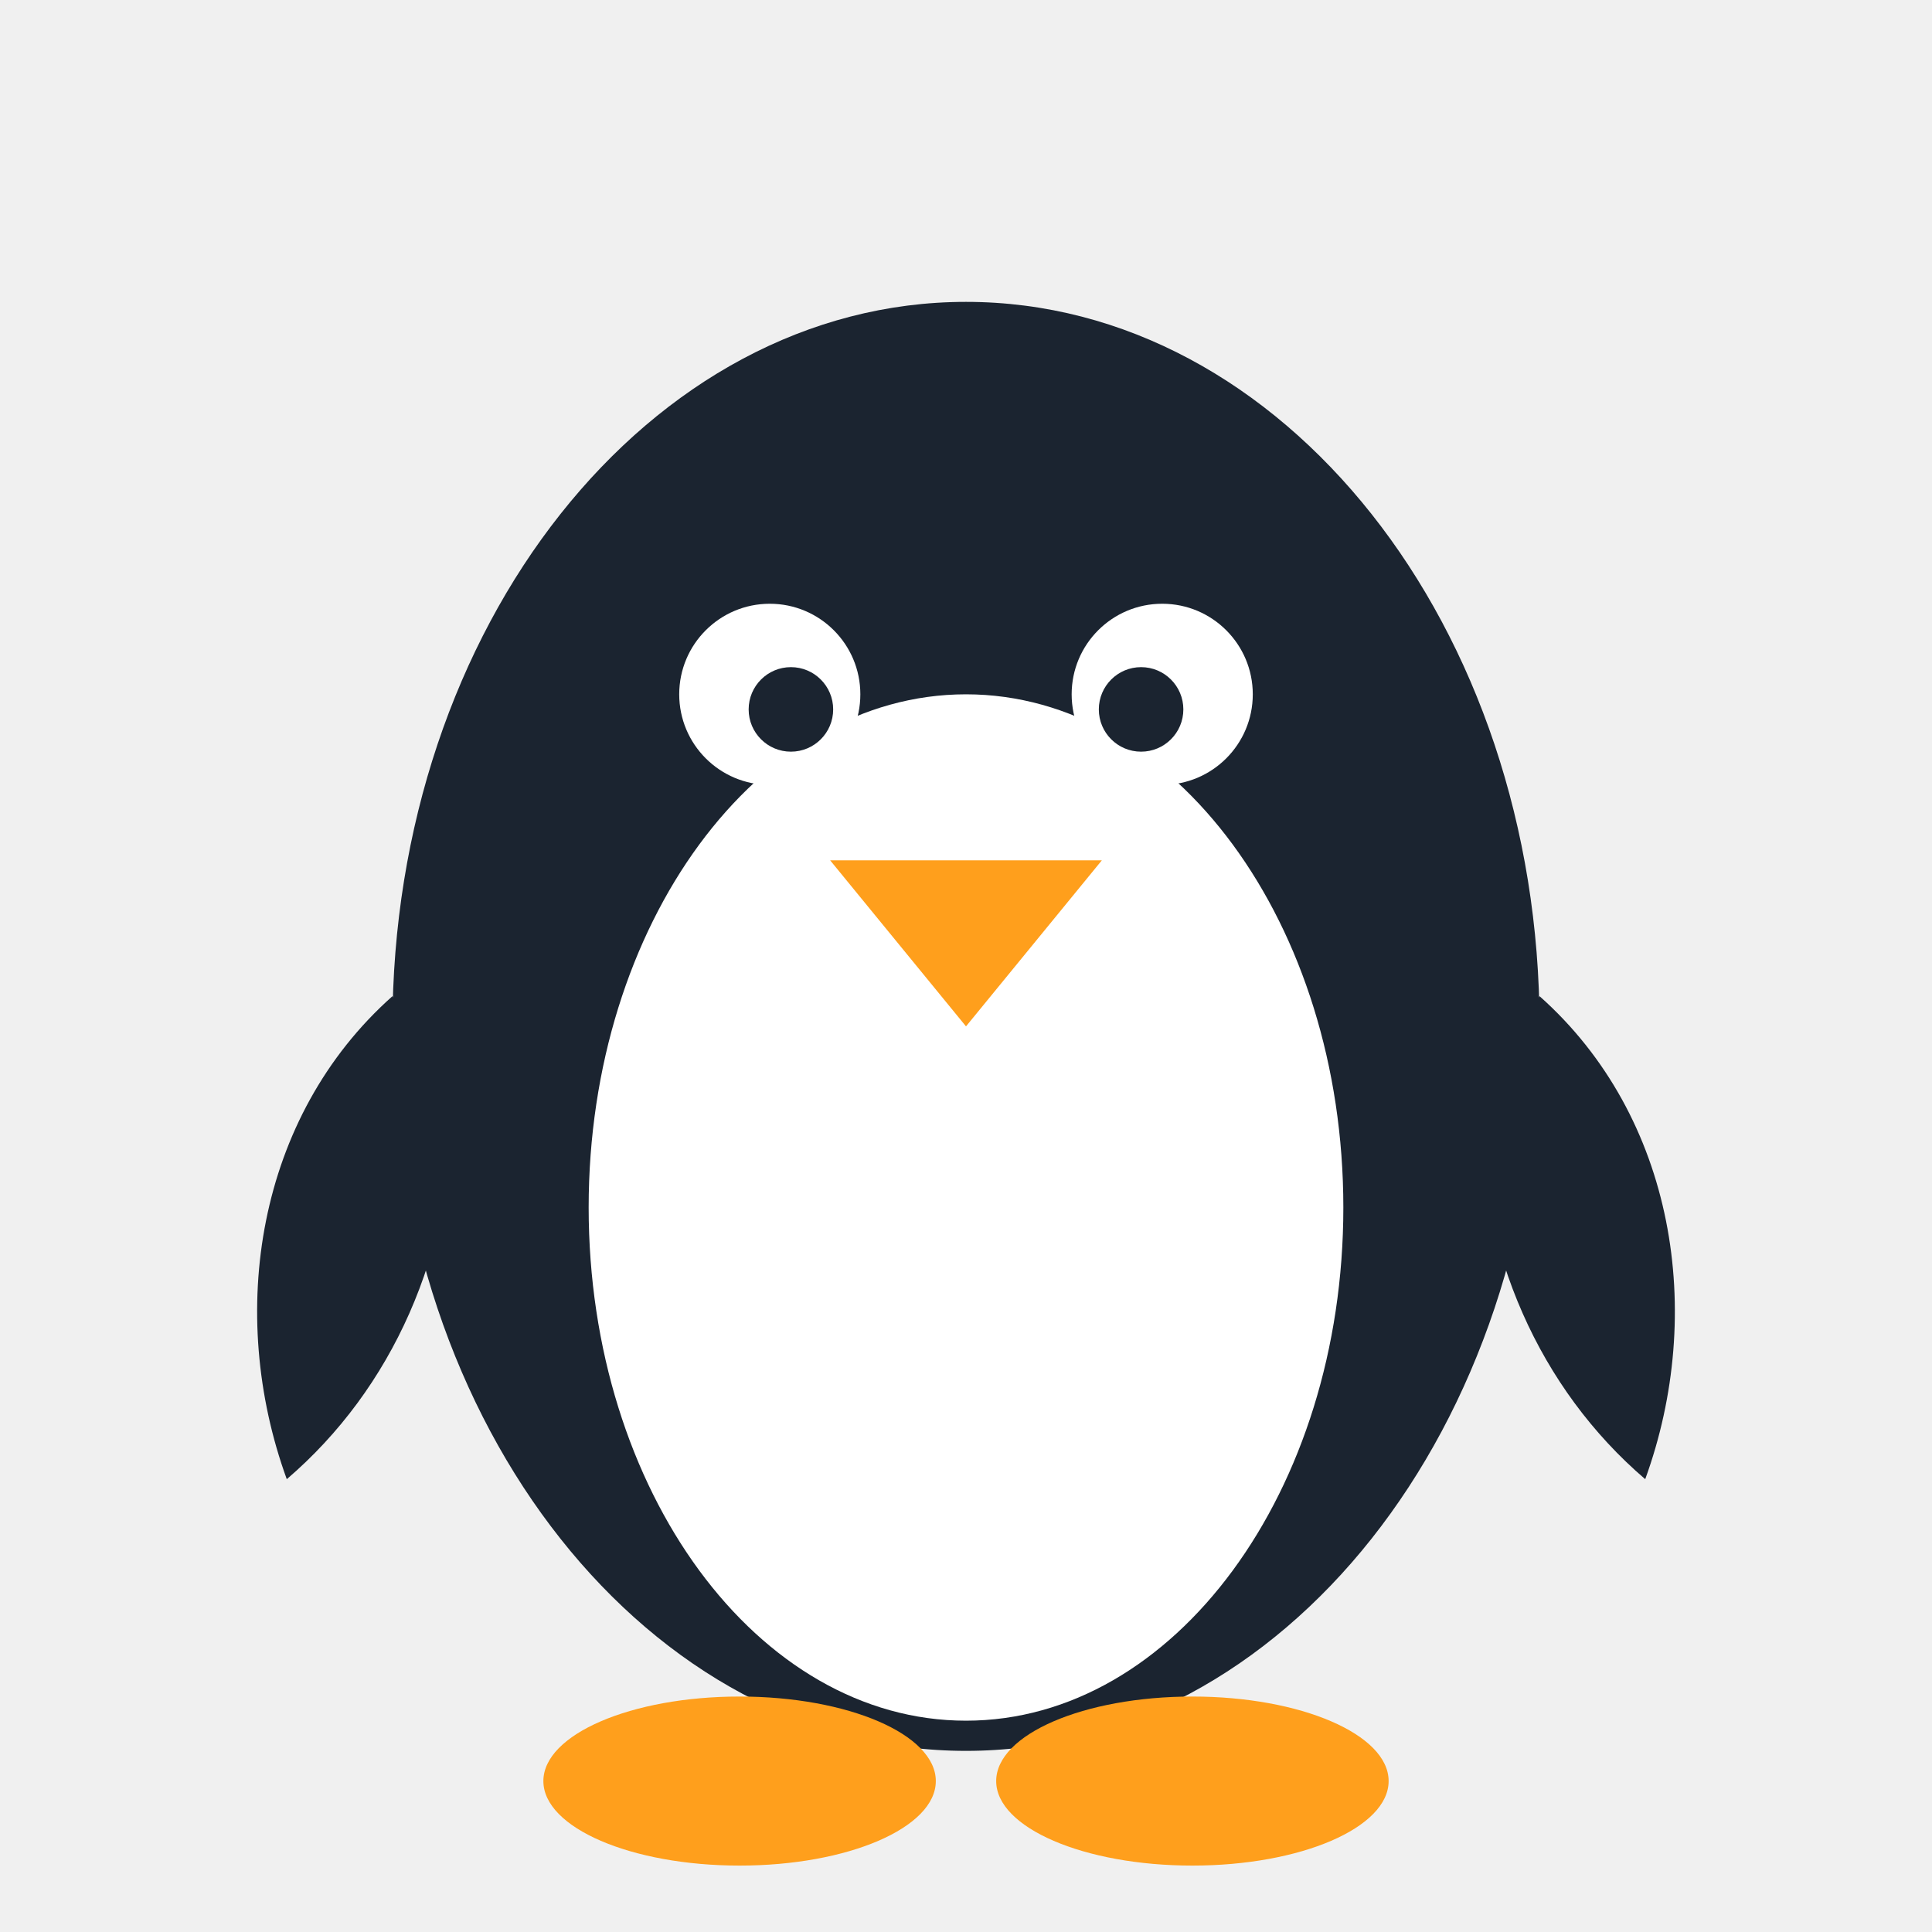
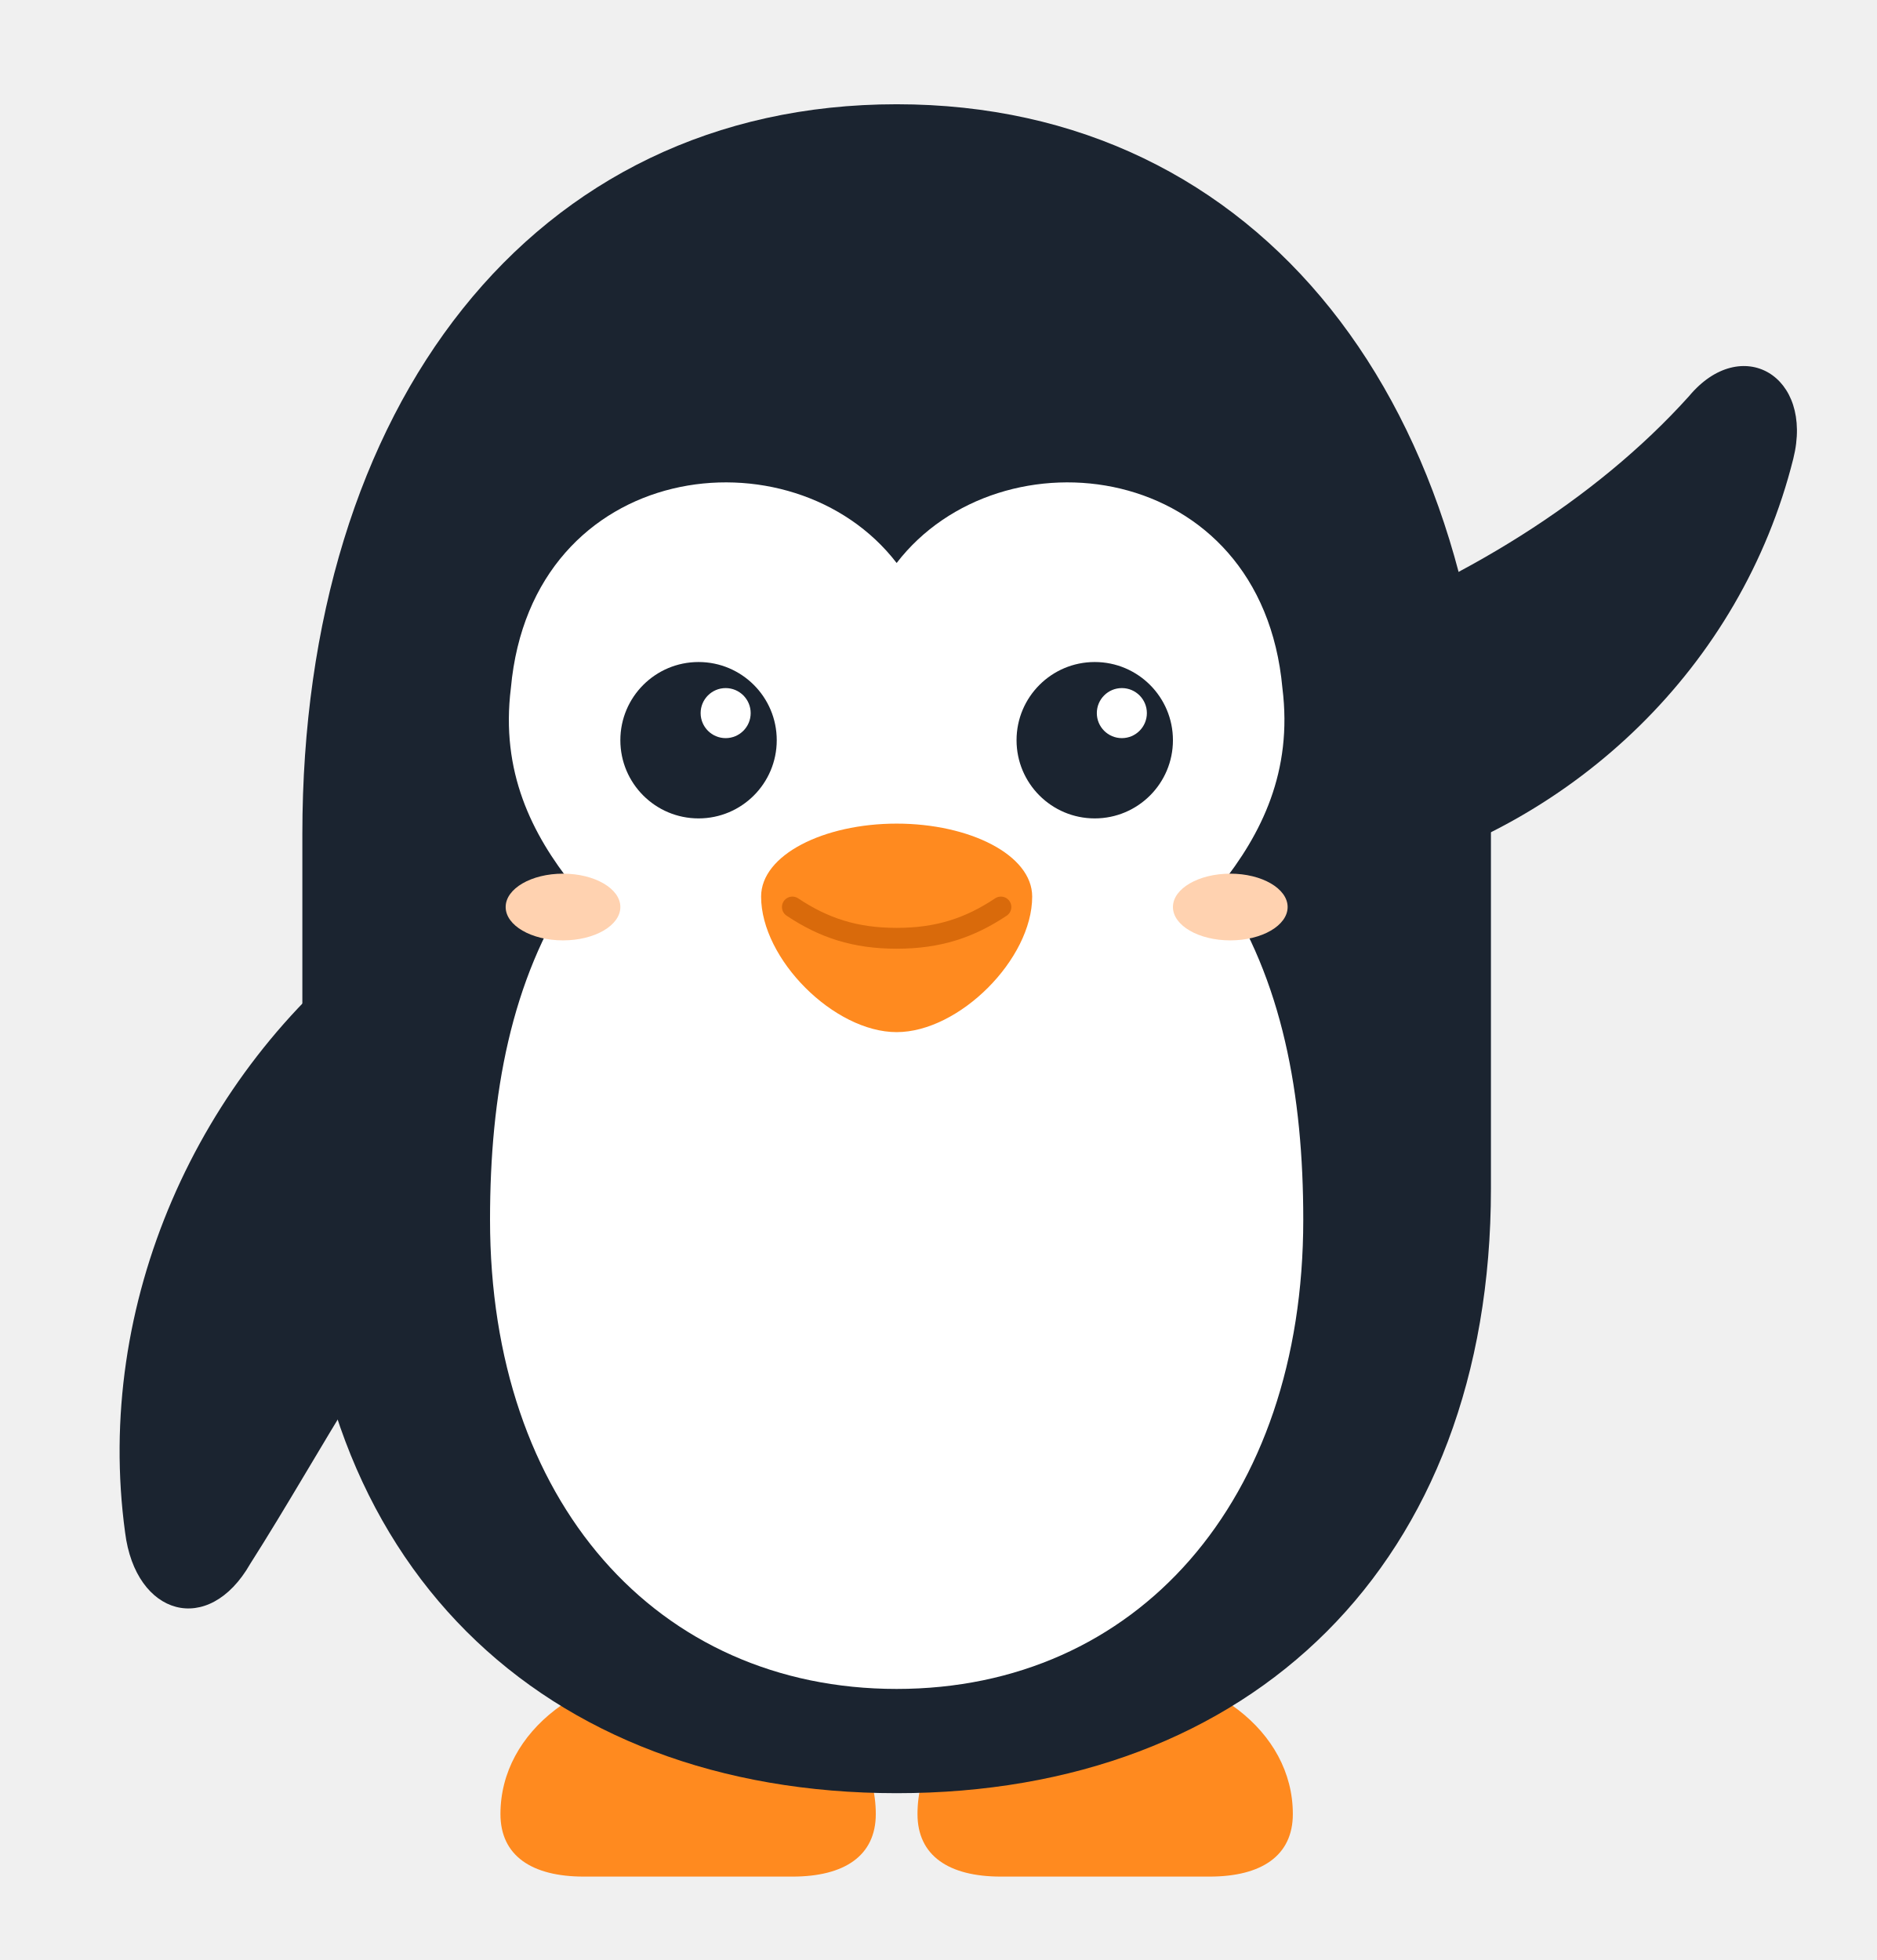
- <svg xmlns="http://www.w3.org/2000/svg" viewBox="0 0 64 64">
-   <path d="M13 33c-4.500 4-5.500 10.500-3.500 16 3.500-3 5.500-7.500 5.500-12.500zM51 33c4.500 4 5.500 10.500 3.500 16-3.500-3-5.500-7.500-5.500-12.500z" fill="#1b2430" />
-   <ellipse cx="32" cy="34" rx="19" ry="24" fill="#1b2430" />
-   <ellipse cx="32" cy="40" rx="12.500" ry="17" fill="#fff" />
-   <circle cx="25.500" cy="23" r="3" fill="#fff" />
-   <circle cx="38.500" cy="23" r="3" fill="#fff" />
-   <circle cx="26.200" cy="23.500" r="1.400" fill="#1b2430" />
-   <circle cx="37.800" cy="23.500" r="1.400" fill="#1b2430" />
-   <path d="M27.500 28.500h9l-4.500 5.500z" fill="#ff9f1c" />
-   <ellipse cx="24.500" cy="59" rx="6.500" ry="2.800" fill="#ff9f1c" />
-   <ellipse cx="39.500" cy="59" rx="6.500" ry="2.800" fill="#ff9f1c" />
+ <svg xmlns="http://www.w3.org/2000/svg" viewBox="14 6 180 188">
+   <style>.b{fill:#1b2430}@media (prefers-color-scheme:dark){.b{fill:#3a4d68}}</style>
+   <path d="M62 180c0-8 8-14 18-14s18 6 18 14c0 4-3 6-8 6H70c-5 0-8-2-8-6zM102 180c0-8 8-14 18-14s18 6 18 14c0 4-3 6-8 6h-20c-5 0-8-2-8-6z" fill="#ff8a1f" />
+   <path class="b" d="M50 96c-17 13-27 35-24 57 1 8 8 10 12 3 7-11 13-23 22-33zM146 90c19-5 35-20 40-40 2-8-5-12-10-6-9 10-22 18-36 23z" />
+   <path class="b" d="M100 16c-35 0-57 29-57 70v34c0 36 23 58 57 58s57-22 57-58V86c0-41-22-70-57-70z" />
+   <path d="M100 60c-10-13-35-10-37 12-1 8 2 14 6 19-6 9-8 20-8 32 0 27 16 45 39 45s39-18 39-45c0-12-2-23-8-32 4-5 7-11 6-19-2-22-27-25-37-12z" fill="#fff" />
+   <circle class="b" cx="81" cy="77" r="7.500" />
+   <circle class="b" cx="119" cy="77" r="7.500" />
+   <circle cx="83.600" cy="74.400" r="2.400" fill="#fff" />
+   <circle cx="121.600" cy="74.400" r="2.400" fill="#fff" />
+   <path d="M87 92c0-4 6-7 13-7s13 3 13 7c0 6-7 13-13 13s-13-7-13-13z" fill="#ff8a1f" />
+   <path d="M90 93c3 2 6 3 10 3s7-1 10-3" fill="none" stroke="#d96a0b" stroke-width="2" stroke-linecap="round" />
+   <ellipse cx="68" cy="93" rx="5.500" ry="3.200" fill="#ffd2b0" />
+   <ellipse cx="132" cy="93" rx="5.500" ry="3.200" fill="#ffd2b0" />
</svg>
